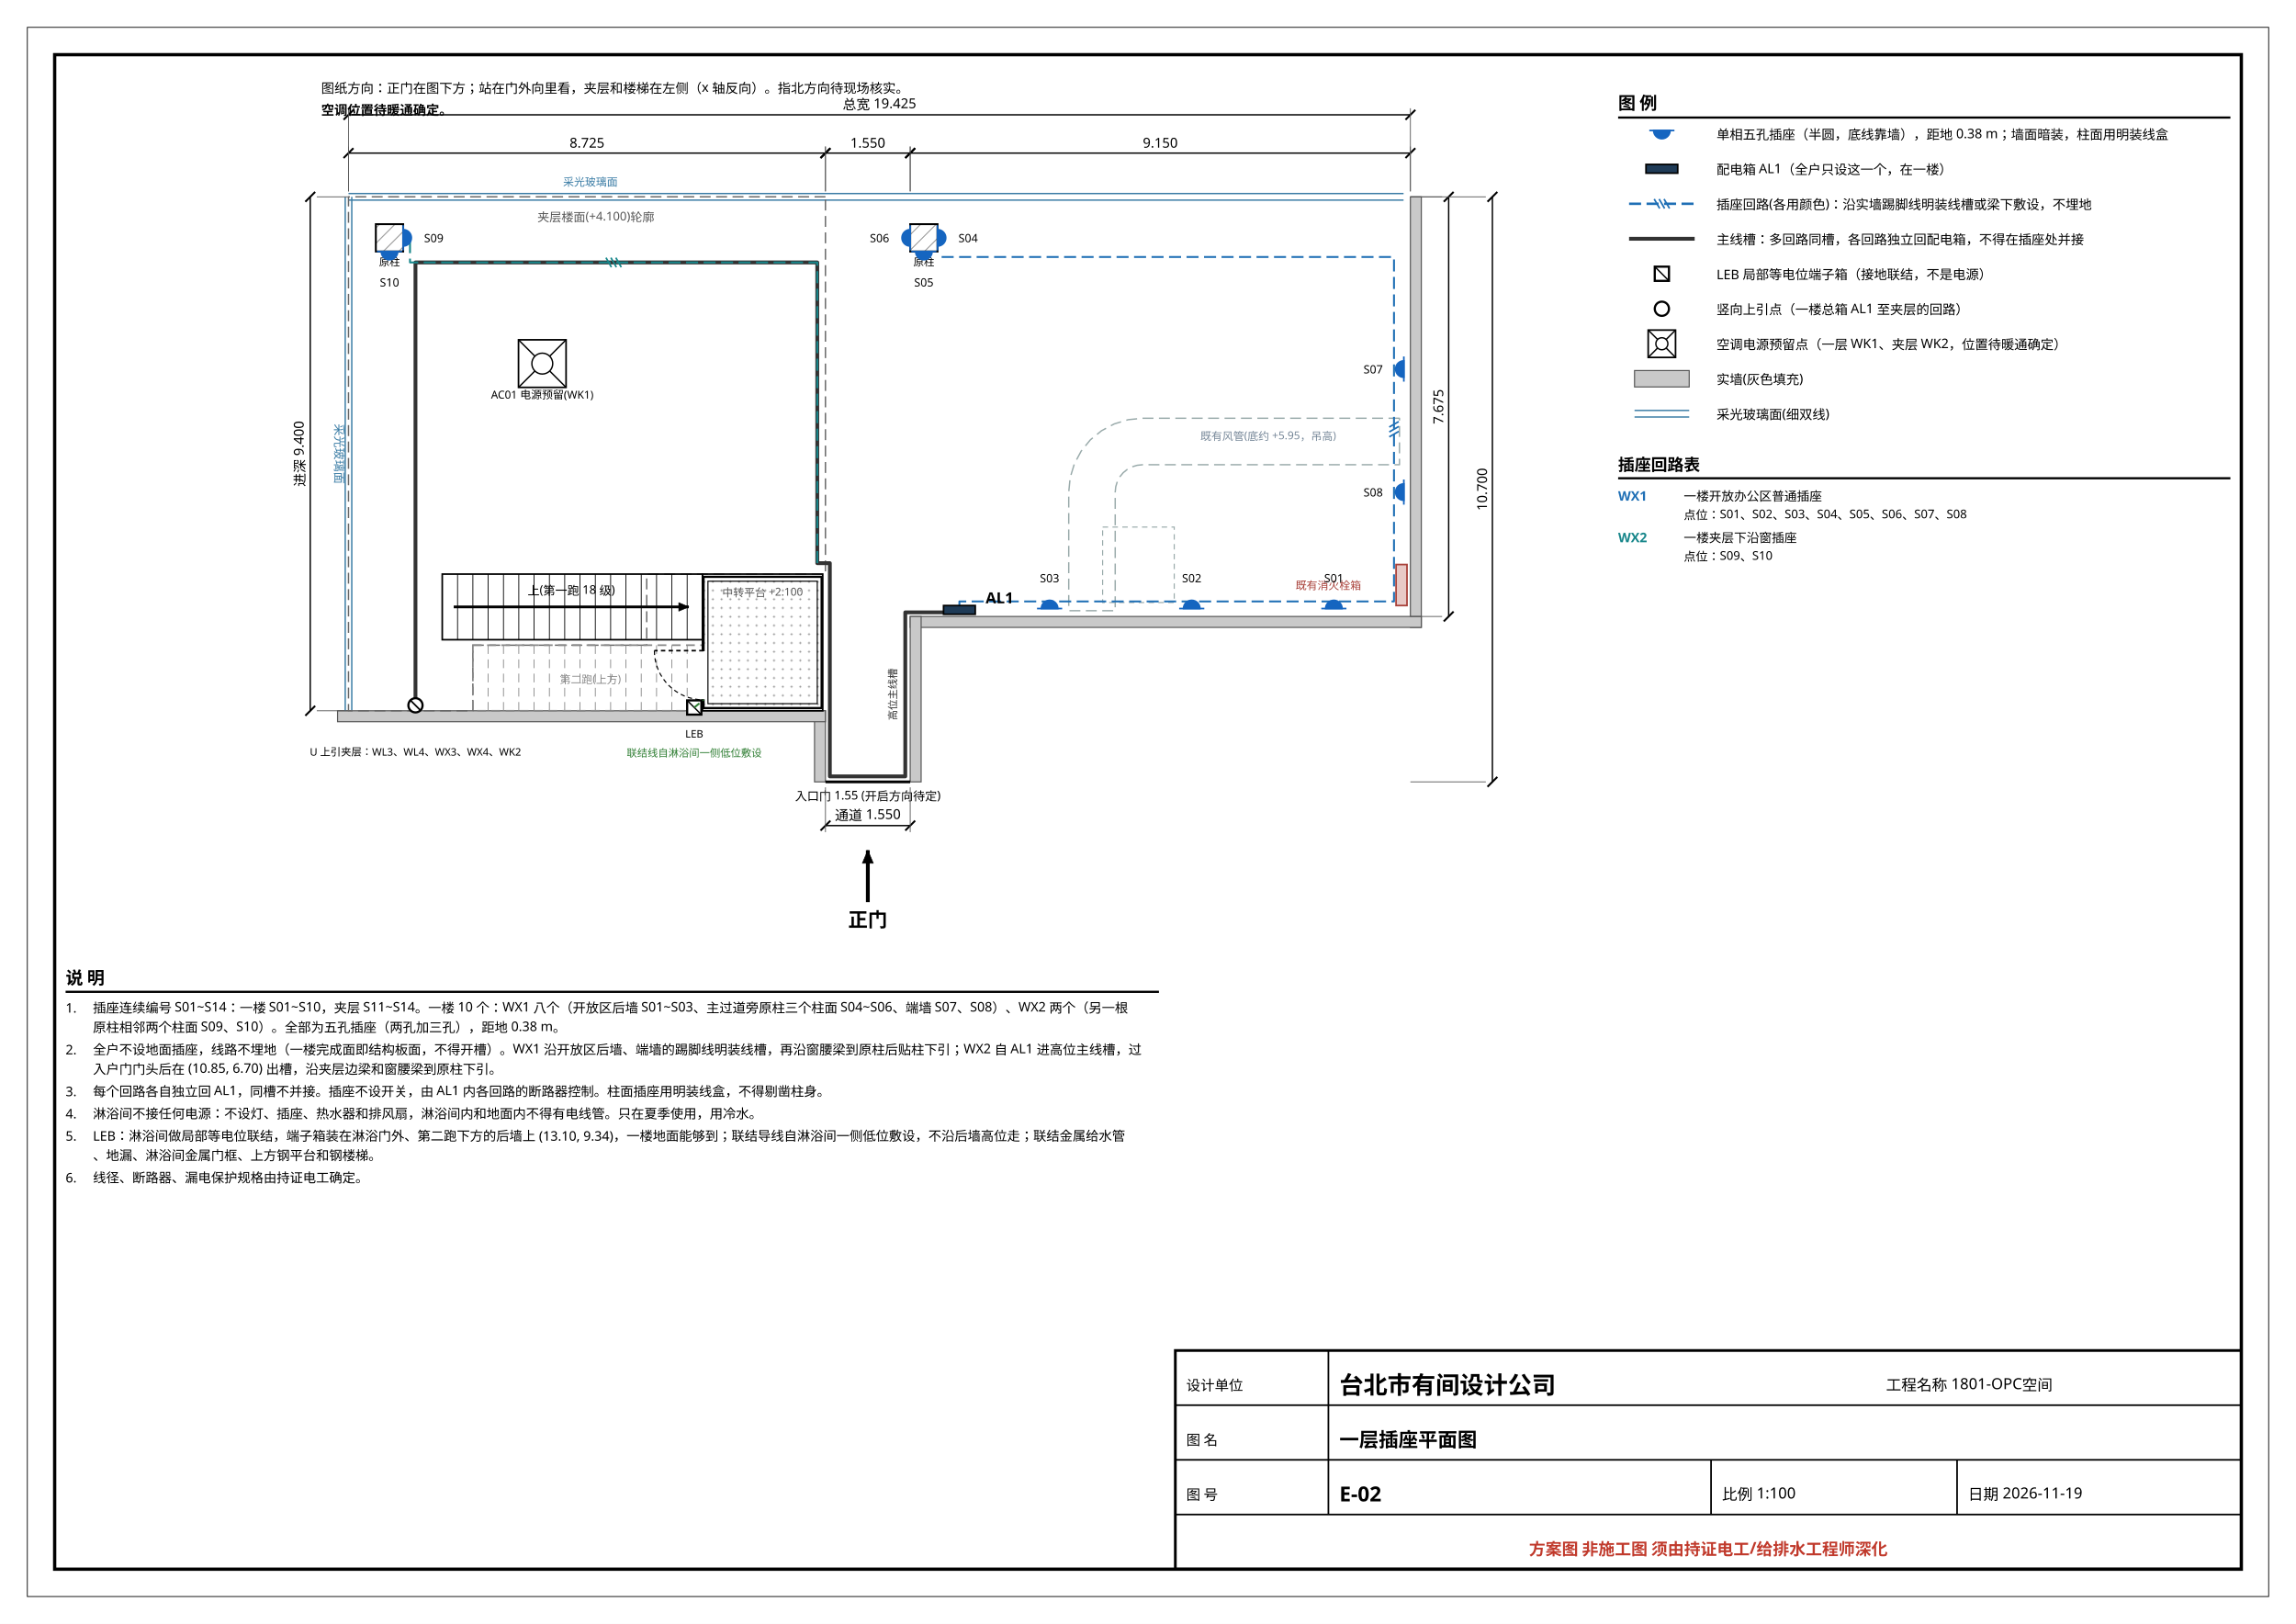
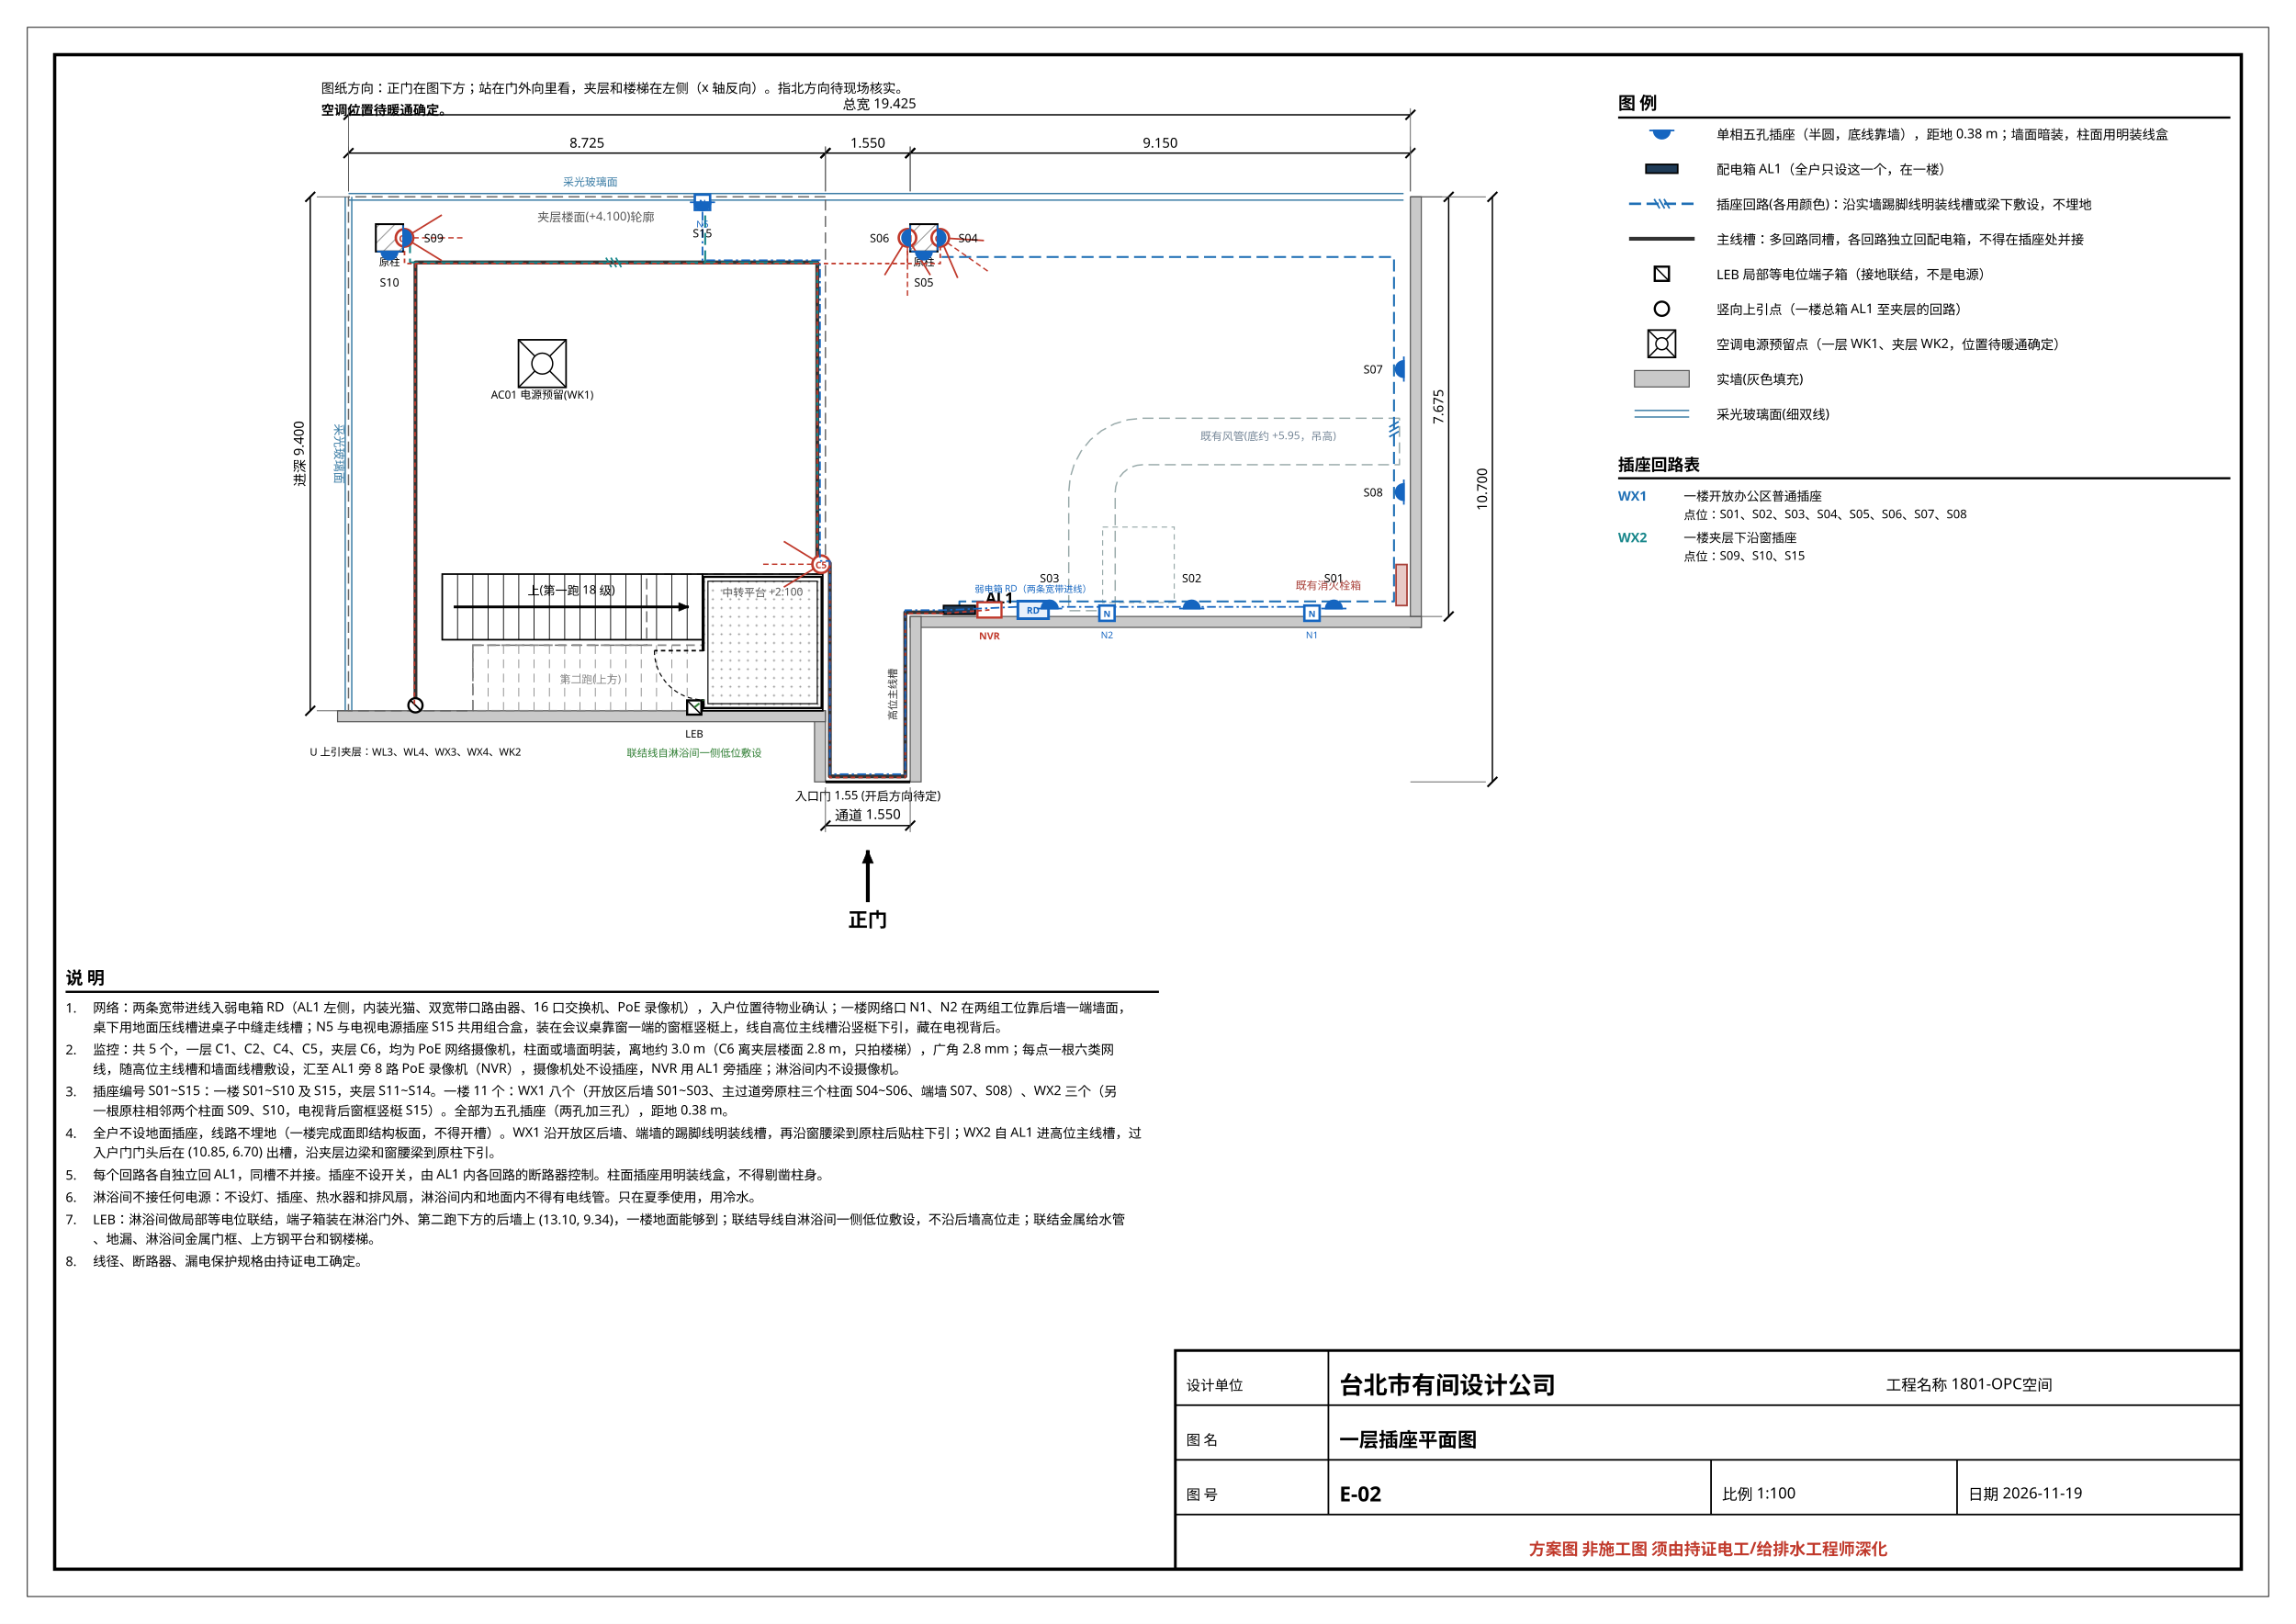
<svg xmlns="http://www.w3.org/2000/svg" width="420mm" height="297mm" viewBox="0 0 420 297" font-family="Microsoft YaHei,PingFang SC,Noto Sans SC,sans-serif">
  <rect width="420" height="297" fill="#fff" />
  <defs>
    <pattern id="hatch" width="2" height="2" patternUnits="userSpaceOnUse" patternTransform="rotate(45)">
      <line x1="0" y1="0" x2="0" y2="2" stroke="#777" stroke-width=".25" />
    </pattern>
    <pattern id="dots" width="1.6" height="1.6" patternUnits="userSpaceOnUse">
      <circle cx=".8" cy=".8" r=".18" fill="#999" />
    </pattern>
  </defs>
  <rect x="5.00" y="5.00" width="410.00" height="287.00" fill="none" stroke="#000" stroke-width="0.15" />
  <rect x="10.00" y="10.00" width="400.00" height="277.00" fill="none" stroke="#000" stroke-width="0.60" />
  <rect x="215.00" y="247.00" width="195.00" height="40.00" fill="none" stroke="#000" stroke-width="0.50" />
  <line x1="215.00" y1="257.00" x2="410.00" y2="257.00" stroke="#000" stroke-width="0.30" fill="none" />
  <line x1="215.00" y1="267.00" x2="410.00" y2="267.00" stroke="#000" stroke-width="0.30" fill="none" />
  <line x1="215.00" y1="277.00" x2="410.00" y2="277.00" stroke="#000" stroke-width="0.30" fill="none" />
  <line x1="243.00" y1="247.00" x2="243.00" y2="277.00" stroke="#000" stroke-width="0.30" fill="none" />
  <line x1="313.00" y1="267.00" x2="313.00" y2="277.00" stroke="#000" stroke-width="0.30" fill="none" />
  <line x1="358.00" y1="267.00" x2="358.00" y2="277.00" stroke="#000" stroke-width="0.30" fill="none" />
  <text x="217.00" y="254.30" font-size="2.60" text-anchor="start" fill="#000">设计单位</text>
  <text x="245.00" y="254.90" font-size="4.40" text-anchor="start" fill="#000" font-weight="bold">台北市有间设计公司</text>
  <text x="345.00" y="254.30" font-size="2.80" text-anchor="start" fill="#000">工程名称  1801-OPC空间</text>
  <text x="217.00" y="264.30" font-size="2.60" text-anchor="start" fill="#000">图    名</text>
  <text x="245.00" y="264.60" font-size="3.60" text-anchor="start" fill="#000" font-weight="bold">一层插座平面图</text>
  <text x="217.00" y="274.30" font-size="2.60" text-anchor="start" fill="#000">图    号</text>
  <text x="245.00" y="274.60" font-size="3.80" text-anchor="start" fill="#000" font-weight="bold">E-02</text>
  <text x="315.00" y="274.30" font-size="2.80" text-anchor="start" fill="#000">比例 1:100</text>
  <text x="360.00" y="274.30" font-size="2.80" text-anchor="start" fill="#000">日期 2026-11-19</text>
  <text x="312.50" y="284.40" font-size="3.00" text-anchor="middle" fill="#c0392b" font-weight="bold">方案图 非施工图 须由持证电工/给排水工程师深化</text>
  <polygon points="251.00,112.75 219.00,112.75 206.50,112.75 166.50,112.75 166.50,123.75 166.50,143.00 151.00,143.00 151.00,131.00 151.00,130.00 150.00,130.00 73.75,130.00 73.75,129.00 68.75,129.00 68.75,130.00 67.75,130.00 63.75,130.00 63.75,36.00 256.75,36.00 256.75,37.00 258.00,37.00 258.00,41.00 258.00,46.00 258.00,112.75 257.50,112.75 255.50,112.75 251.00,112.75" fill="#fff" stroke="none" stroke-width="0.00" stroke-linejoin="round" />
  <rect x="258.00" y="36.00" width="2.00" height="78.75" fill="#c9c9c9" stroke="#555" stroke-width="0.20" />
  <rect x="166.50" y="112.75" width="93.50" height="2.00" fill="#c9c9c9" stroke="#555" stroke-width="0.20" />
  <rect x="166.50" y="112.75" width="2.00" height="30.25" fill="#c9c9c9" stroke="#555" stroke-width="0.20" />
  <rect x="149.00" y="130.00" width="2.00" height="13.00" fill="#c9c9c9" stroke="#555" stroke-width="0.20" />
  <rect x="61.75" y="130.00" width="89.25" height="2.00" fill="#c9c9c9" stroke="#555" stroke-width="0.20" />
  <line x1="256.75" y1="35.40" x2="63.75" y2="35.40" stroke="#3a7ca5" stroke-width="0.25" fill="none" />
  <line x1="256.75" y1="36.60" x2="63.75" y2="36.60" stroke="#3a7ca5" stroke-width="0.25" fill="none" />
  <line x1="64.35" y1="36.00" x2="64.35" y2="130.00" stroke="#3a7ca5" stroke-width="0.25" fill="none" />
  <line x1="63.15" y1="36.00" x2="63.15" y2="130.00" stroke="#3a7ca5" stroke-width="0.25" fill="none" />
  <text x="108.00" y="34.00" font-size="2.00" text-anchor="middle" fill="#3a7ca5">采光玻璃面</text>
  <text x="61.25" y="83.00" font-size="2.20" text-anchor="middle" fill="#3a7ca5" transform="rotate(90 61.25 83.00)">采光玻璃面</text>
  <line x1="151.00" y1="143.00" x2="166.50" y2="143.00" stroke="#000" stroke-width="0.50" fill="none" />
  <text x="158.75" y="146.40" font-size="2.20" text-anchor="middle" fill="#000">入口门 1.55 (开启方向待定)</text>
  <rect x="166.50" y="41.00" width="5.00" height="5.00" fill="url(#hatch)" stroke="#000" stroke-width="0.35" />
  <rect x="68.75" y="41.00" width="5.00" height="5.00" fill="url(#hatch)" stroke="#000" stroke-width="0.35" />
  <text x="169.00" y="48.60" font-size="1.90" text-anchor="middle" fill="#000">原柱</text>
  <text x="71.25" y="48.60" font-size="1.90" text-anchor="middle" fill="#000">原柱</text>
  <line x1="258.00" y1="28.00" x2="166.50" y2="28.00" stroke="#000" stroke-width="0.25" fill="none" />
  <line x1="257.10" y1="28.90" x2="258.90" y2="27.10" stroke="#000" stroke-width="0.35" fill="none" />
  <line x1="258.00" y1="35.00" x2="258.00" y2="26.80" stroke="#555" stroke-width="0.15" fill="none" />
  <line x1="165.60" y1="28.90" x2="167.40" y2="27.10" stroke="#000" stroke-width="0.35" fill="none" />
  <line x1="166.50" y1="35.00" x2="166.50" y2="26.80" stroke="#555" stroke-width="0.15" fill="none" />
  <text x="212.25" y="27.00" font-size="2.50" text-anchor="middle" fill="#000">9.150</text>
  <line x1="166.50" y1="28.00" x2="151.00" y2="28.00" stroke="#000" stroke-width="0.25" fill="none" />
  <line x1="165.60" y1="28.90" x2="167.40" y2="27.10" stroke="#000" stroke-width="0.35" fill="none" />
  <line x1="166.50" y1="35.00" x2="166.50" y2="26.80" stroke="#555" stroke-width="0.15" fill="none" />
  <line x1="150.10" y1="28.90" x2="151.90" y2="27.10" stroke="#000" stroke-width="0.35" fill="none" />
  <line x1="151.00" y1="35.00" x2="151.00" y2="26.80" stroke="#555" stroke-width="0.15" fill="none" />
  <text x="158.75" y="27.00" font-size="2.50" text-anchor="middle" fill="#000">1.550</text>
  <line x1="151.00" y1="28.00" x2="63.75" y2="28.00" stroke="#000" stroke-width="0.25" fill="none" />
  <line x1="150.10" y1="28.90" x2="151.90" y2="27.10" stroke="#000" stroke-width="0.35" fill="none" />
  <line x1="151.00" y1="35.00" x2="151.00" y2="26.80" stroke="#555" stroke-width="0.15" fill="none" />
  <line x1="62.85" y1="28.90" x2="64.65" y2="27.10" stroke="#000" stroke-width="0.35" fill="none" />
  <line x1="63.75" y1="35.00" x2="63.75" y2="26.80" stroke="#555" stroke-width="0.15" fill="none" />
  <text x="107.38" y="27.00" font-size="2.50" text-anchor="middle" fill="#000">8.725</text>
  <line x1="258.00" y1="21.00" x2="63.75" y2="21.00" stroke="#000" stroke-width="0.25" fill="none" />
  <line x1="257.10" y1="21.90" x2="258.90" y2="20.10" stroke="#000" stroke-width="0.35" fill="none" />
  <line x1="258.00" y1="35.00" x2="258.00" y2="19.80" stroke="#555" stroke-width="0.15" fill="none" />
  <line x1="62.85" y1="21.90" x2="64.65" y2="20.10" stroke="#000" stroke-width="0.35" fill="none" />
  <line x1="63.75" y1="35.00" x2="63.75" y2="19.80" stroke="#555" stroke-width="0.15" fill="none" />
  <text x="160.88" y="20.00" font-size="2.50" text-anchor="middle" fill="#000">总宽 19.425</text>
  <line x1="56.75" y1="36.00" x2="56.75" y2="130.00" stroke="#000" stroke-width="0.25" fill="none" />
  <line x1="55.85" y1="36.90" x2="57.65" y2="35.10" stroke="#000" stroke-width="0.35" fill="none" />
  <line x1="63.75" y1="36.00" x2="57.95" y2="36.00" stroke="#555" stroke-width="0.15" fill="none" />
  <line x1="55.85" y1="130.90" x2="57.65" y2="129.10" stroke="#000" stroke-width="0.35" fill="none" />
  <line x1="63.75" y1="130.00" x2="57.95" y2="130.00" stroke="#555" stroke-width="0.15" fill="none" />
  <text x="55.75" y="83.00" font-size="2.50" text-anchor="middle" fill="#000" transform="rotate(-90 55.75 83.00)">进深 9.400</text>
  <line x1="265.00" y1="36.00" x2="265.00" y2="112.75" stroke="#000" stroke-width="0.25" fill="none" />
  <line x1="264.10" y1="36.90" x2="265.90" y2="35.10" stroke="#000" stroke-width="0.35" fill="none" />
  <line x1="258.00" y1="36.00" x2="263.80" y2="36.00" stroke="#555" stroke-width="0.15" fill="none" />
  <line x1="264.10" y1="113.65" x2="265.90" y2="111.85" stroke="#000" stroke-width="0.35" fill="none" />
  <line x1="258.00" y1="112.75" x2="263.80" y2="112.75" stroke="#555" stroke-width="0.15" fill="none" />
  <text x="264.00" y="74.38" font-size="2.50" text-anchor="middle" fill="#000" transform="rotate(-90 264.00 74.38)">7.675</text>
  <line x1="273.00" y1="36.00" x2="273.00" y2="143.00" stroke="#000" stroke-width="0.25" fill="none" />
  <line x1="272.10" y1="36.90" x2="273.90" y2="35.10" stroke="#000" stroke-width="0.35" fill="none" />
  <line x1="258.00" y1="36.00" x2="271.80" y2="36.00" stroke="#555" stroke-width="0.15" fill="none" />
  <line x1="272.10" y1="143.90" x2="273.90" y2="142.10" stroke="#000" stroke-width="0.35" fill="none" />
  <line x1="258.00" y1="143.00" x2="271.80" y2="143.00" stroke="#555" stroke-width="0.15" fill="none" />
  <text x="272.00" y="89.50" font-size="2.50" text-anchor="middle" fill="#000" transform="rotate(-90 272.00 89.50)">10.700</text>
  <line x1="166.50" y1="151.00" x2="151.00" y2="151.00" stroke="#000" stroke-width="0.25" fill="none" />
  <line x1="165.60" y1="151.90" x2="167.40" y2="150.10" stroke="#000" stroke-width="0.35" fill="none" />
  <line x1="166.50" y1="144.00" x2="166.50" y2="152.20" stroke="#555" stroke-width="0.15" fill="none" />
  <line x1="150.10" y1="151.90" x2="151.90" y2="150.10" stroke="#000" stroke-width="0.35" fill="none" />
  <line x1="151.00" y1="144.00" x2="151.00" y2="152.20" stroke="#555" stroke-width="0.15" fill="none" />
  <text x="158.75" y="150.00" font-size="2.50" text-anchor="middle" fill="#000">通道 1.550</text>
  <line x1="158.75" y1="165.00" x2="158.75" y2="155.50" stroke="#000" stroke-width="0.70" fill="none" />
  <polygon points="158.75,155.50 159.76,157.89 157.74,157.89" fill="#000" stroke="#000" stroke-width="0.10" stroke-linejoin="round" />
  <text x="158.75" y="169.50" font-size="3.60" text-anchor="middle" fill="#000" font-weight="bold">正门</text>
  <text x="58.75" y="17.00" font-size="2.40" text-anchor="start" fill="#000">图纸方向：正门在图下方；站在门外向里看，夹层和楼梯在左侧（x 轴反向）。指北方向待现场核实。</text>
  <text x="58.75" y="21.00" font-size="2.40" text-anchor="start" fill="#000" font-weight="bold">空调位置待暖通确定。</text>
  <polygon points="151.00,36.00 63.75,36.00 63.75,130.00 86.50,130.00 86.50,118.00 118.30,118.00 118.30,105.00 151.00,105.00" fill="none" stroke="#666" stroke-width="0.25" stroke-dasharray="2 1" stroke-linejoin="round" />
  <text x="109.00" y="40.50" font-size="2.20" text-anchor="middle" fill="#555">夹层楼面(+4.100)轮廓</text>
  <rect x="80.90" y="105.00" width="47.60" height="12.00" fill="none" stroke="#000" stroke-width="0.30" />
  <line x1="125.70" y1="105.00" x2="125.70" y2="117.00" stroke="#000" stroke-width="0.15" fill="none" />
  <line x1="122.90" y1="105.00" x2="122.90" y2="117.00" stroke="#000" stroke-width="0.15" fill="none" />
  <line x1="120.10" y1="105.00" x2="120.10" y2="117.00" stroke="#000" stroke-width="0.15" fill="none" />
  <line x1="117.30" y1="105.00" x2="117.30" y2="117.00" stroke="#000" stroke-width="0.15" fill="none" />
  <line x1="114.50" y1="105.00" x2="114.50" y2="117.00" stroke="#000" stroke-width="0.15" fill="none" />
  <line x1="111.70" y1="105.00" x2="111.70" y2="117.00" stroke="#000" stroke-width="0.15" fill="none" />
  <line x1="108.90" y1="105.00" x2="108.90" y2="117.00" stroke="#000" stroke-width="0.15" fill="none" />
  <line x1="106.10" y1="105.00" x2="106.10" y2="117.00" stroke="#000" stroke-width="0.15" fill="none" />
  <line x1="103.30" y1="105.00" x2="103.30" y2="117.00" stroke="#000" stroke-width="0.15" fill="none" />
  <line x1="100.50" y1="105.00" x2="100.50" y2="117.00" stroke="#000" stroke-width="0.15" fill="none" />
  <line x1="97.70" y1="105.00" x2="97.70" y2="117.00" stroke="#000" stroke-width="0.15" fill="none" />
  <line x1="94.90" y1="105.00" x2="94.90" y2="117.00" stroke="#000" stroke-width="0.15" fill="none" />
  <line x1="92.10" y1="105.00" x2="92.10" y2="117.00" stroke="#000" stroke-width="0.15" fill="none" />
  <line x1="89.30" y1="105.00" x2="89.30" y2="117.00" stroke="#000" stroke-width="0.15" fill="none" />
  <line x1="86.50" y1="105.00" x2="86.50" y2="117.00" stroke="#000" stroke-width="0.15" fill="none" />
  <line x1="83.70" y1="105.00" x2="83.70" y2="117.00" stroke="#000" stroke-width="0.15" fill="none" />
  <rect x="86.50" y="118.00" width="42.00" height="12.00" fill="none" stroke="#888" stroke-width="0.30" stroke-dasharray="1.6 1" />
  <line x1="125.70" y1="118.00" x2="125.70" y2="130.00" stroke="#888" stroke-width="0.15" stroke-dasharray="1.6 1" fill="none" />
  <line x1="122.90" y1="118.00" x2="122.90" y2="130.00" stroke="#888" stroke-width="0.15" stroke-dasharray="1.6 1" fill="none" />
  <line x1="120.10" y1="118.00" x2="120.10" y2="130.00" stroke="#888" stroke-width="0.15" stroke-dasharray="1.6 1" fill="none" />
  <line x1="117.30" y1="118.00" x2="117.30" y2="130.00" stroke="#888" stroke-width="0.15" stroke-dasharray="1.6 1" fill="none" />
  <line x1="114.50" y1="118.00" x2="114.50" y2="130.00" stroke="#888" stroke-width="0.15" stroke-dasharray="1.6 1" fill="none" />
  <line x1="111.70" y1="118.00" x2="111.70" y2="130.00" stroke="#888" stroke-width="0.15" stroke-dasharray="1.6 1" fill="none" />
  <line x1="108.90" y1="118.00" x2="108.90" y2="130.00" stroke="#888" stroke-width="0.15" stroke-dasharray="1.6 1" fill="none" />
  <line x1="106.10" y1="118.00" x2="106.10" y2="130.00" stroke="#888" stroke-width="0.15" stroke-dasharray="1.6 1" fill="none" />
  <line x1="103.30" y1="118.00" x2="103.30" y2="130.00" stroke="#888" stroke-width="0.15" stroke-dasharray="1.6 1" fill="none" />
  <line x1="100.50" y1="118.00" x2="100.50" y2="130.00" stroke="#888" stroke-width="0.15" stroke-dasharray="1.6 1" fill="none" />
  <line x1="97.70" y1="118.00" x2="97.70" y2="130.00" stroke="#888" stroke-width="0.15" stroke-dasharray="1.6 1" fill="none" />
  <line x1="94.90" y1="118.00" x2="94.90" y2="130.00" stroke="#888" stroke-width="0.15" stroke-dasharray="1.6 1" fill="none" />
  <line x1="92.10" y1="118.00" x2="92.10" y2="130.00" stroke="#888" stroke-width="0.15" stroke-dasharray="1.6 1" fill="none" />
  <line x1="89.30" y1="118.00" x2="89.30" y2="130.00" stroke="#888" stroke-width="0.15" stroke-dasharray="1.6 1" fill="none" />
  <rect x="128.50" y="105.00" width="22.00" height="25.00" fill="none" stroke="#000" stroke-width="0.30" />
  <text x="139.50" y="109.10" font-size="2.00" text-anchor="middle" fill="#555">中转平台 +2.100</text>
  <line x1="83.00" y1="111.00" x2="126.00" y2="111.00" stroke="#000" stroke-width="0.50" fill="none" />
  <polygon points="126.00,111.00 124.16,111.78 124.16,110.22" fill="#000" stroke="#000" stroke-width="0.10" stroke-linejoin="round" />
  <text x="104.50" y="108.80" font-size="2.20" text-anchor="middle" fill="#000">上(第一跑 18 级)</text>
  <text x="108.00" y="125.00" font-size="2.00" text-anchor="middle" fill="#888">第二跑(上方)</text>
  <rect x="128.70" y="105.50" width="21.60" height="24.00" fill="url(#dots)" stroke="#000" stroke-width="0.40" />
  <rect x="129.50" y="106.30" width="20.00" height="22.40" fill="none" stroke="#000" stroke-width="0.20" />
  <line x1="128.70" y1="119.10" x2="128.70" y2="127.90" stroke="#fff" stroke-width="1.00" fill="none" />
  <line x1="128.70" y1="119.00" x2="119.70" y2="119.00" stroke="#000" stroke-width="0.30" stroke-dasharray="0.8 0.6" fill="none" />
  <path d="M119.70,119.00 A9.00,9.00 0 0 0 128.70,128.00" fill="none" stroke="#000" stroke-width="0.20" stroke-dasharray="0.8 0.6" />
  <polygon points="256.00,76.50 209.00,76.50 206.37,76.76 203.83,77.53 201.50,78.78 199.45,80.45 197.78,82.50 196.53,84.83 195.76,87.37 195.50,90.00 195.50,111.70 204.00,111.70 204.00,90.00 204.10,89.02 204.38,88.09 204.84,87.22 205.46,86.46 206.22,85.84 207.09,85.38 208.02,85.10 209.00,85.00 256.00,85.00" fill="none" stroke="#9aa" stroke-width="0.25" stroke-dasharray="2 1" stroke-linejoin="round" />
  <rect x="201.70" y="96.40" width="13.10" height="13.80" fill="none" stroke="#9aa" stroke-width="0.20" stroke-dasharray="1 .8" />
  <text x="232.00" y="80.50" font-size="2.00" text-anchor="middle" fill="#789">既有风管(底约 +5.95，吊高)</text>
  <rect x="255.38" y="103.25" width="2.00" height="7.50" fill="#e8c9c6" stroke="#a84039" stroke-width="0.30" />
  <text x="249.00" y="107.80" font-size="2.00" text-anchor="end" fill="#a84039">既有消火栓箱</text>
  <rect x="94.85" y="62.15" width="8.70" height="8.70" fill="#fff" stroke="#000" stroke-width="0.30" />
  <line x1="94.85" y1="62.15" x2="103.55" y2="70.85" stroke="#000" stroke-width="0.25" fill="none" />
  <line x1="94.85" y1="70.85" x2="103.55" y2="62.15" stroke="#000" stroke-width="0.25" fill="none" />
  <circle cx="99.20" cy="66.50" r="1.91" fill="#fff" stroke="#000" stroke-width="0.25" />
  <text x="99.20" y="72.90" font-size="2.00" text-anchor="middle" fill="#000">AC01 电源预留(WK1)</text>
  <polyline points="172.60,112.00 165.60,112.00 165.60,142.00 151.80,142.00 151.80,103.00 149.50,103.00 149.50,48.00 76.00,48.00 76.00,129.00" fill="none" stroke="#333" stroke-width="0.70" stroke-linejoin="round" />
  <polyline points="175.50,110.95 175.50,110.00 255.00,110.00 255.00,47.00 172.00,47.00" fill="none" stroke="#1f6fb5" stroke-width="0.35" stroke-dasharray="2.2 1" stroke-linejoin="round" />
  <line x1="254.13" y1="79.90" x2="255.87" y2="78.90" stroke="#1f6fb5" stroke-width="0.30" fill="none" />
  <line x1="254.13" y1="79.00" x2="255.87" y2="78.00" stroke="#1f6fb5" stroke-width="0.30" fill="none" />
  <line x1="254.13" y1="78.10" x2="255.87" y2="77.10" stroke="#1f6fb5" stroke-width="0.30" fill="none" />
  <polyline points="244.00,110.00 244.00,111.00" fill="none" stroke="#1f6fb5" stroke-width="0.30" stroke-linejoin="round" />
  <polyline points="218.00,110.00 218.00,111.00" fill="none" stroke="#1f6fb5" stroke-width="0.30" stroke-linejoin="round" />
  <polyline points="192.00,110.00 192.00,111.00" fill="none" stroke="#1f6fb5" stroke-width="0.30" stroke-linejoin="round" />
  <polyline points="255.00,67.50 256.50,67.50" fill="none" stroke="#1f6fb5" stroke-width="0.30" stroke-linejoin="round" />
  <polyline points="255.00,90.00 256.50,90.00" fill="none" stroke="#1f6fb5" stroke-width="0.30" stroke-linejoin="round" />
  <polyline points="149.50,103.00 149.50,48.00 75.00,48.00 75.00,44.00" fill="none" stroke="#17868a" stroke-width="0.35" stroke-dasharray="2.2 1" stroke-linejoin="round" />
  <line x1="113.65" y1="48.87" x2="112.65" y2="47.13" stroke="#17868a" stroke-width="0.30" fill="none" />
  <line x1="112.75" y1="48.87" x2="111.75" y2="47.13" stroke="#17868a" stroke-width="0.30" fill="none" />
  <line x1="111.85" y1="48.87" x2="110.85" y2="47.13" stroke="#17868a" stroke-width="0.30" fill="none" />
  <circle cx="76.00" cy="129.00" r="1.30" fill="#fff" stroke="#000" stroke-width="0.40" />
  <line x1="75.00" y1="128.00" x2="77.00" y2="130.00" stroke="#000" stroke-width="0.30" fill="none" />
  <text x="76.00" y="138.20" font-size="1.90" text-anchor="middle" fill="#000">U 上引夹层：WL3、WL4、WX3、WX4、WK2</text>
  <rect x="125.70" y="128.10" width="2.60" height="2.60" fill="#fff" stroke="#000" stroke-width="0.40" />
  <line x1="125.70" y1="128.10" x2="128.30" y2="130.70" stroke="#000" stroke-width="0.25" fill="none" />
  <text x="127.00" y="134.90" font-size="1.90" text-anchor="middle" fill="#000">LEB</text>
  <polyline points="127.00,129.40 128.70,128.00" fill="none" stroke="#2e7d32" stroke-width="0.35" stroke-dasharray="1.2 .8" stroke-linejoin="round" />
  <text x="127.00" y="138.40" font-size="1.90" text-anchor="middle" fill="#2e7d32">联结线自淋浴间一侧低位敷设</text>
  <text x="164.00" y="127.00" font-size="1.90" text-anchor="middle" fill="#333" transform="rotate(-90 164.00 127.00)">高位主线槽</text>
  <rect x="172.60" y="110.75" width="5.80" height="1.60" fill="#1f3b57" stroke="#000" stroke-width="0.30" />
  <text x="180.30" y="110.35" font-size="2.80" text-anchor="start" fill="#000" font-weight="bold">AL1</text>
+   <rect x="178.80" y="110.15" width="4.40" height="2.80" fill="#fff" stroke="#c0392b" stroke-width="0.40" />
+   <text x="181.00" y="116.95" font-size="1.80" text-anchor="middle" fill="#c0392b" font-weight="bold">NVR</text>
+   <polyline points="181.00,111.55 172.60,112.20 165.60,112.20 165.60,142.20 151.80,142.20 151.80,103.00 149.50,103.00 150.20,103.20" fill="none" stroke="#c0392b" stroke-width="0.30" stroke-dasharray=".8 .6" stroke-linejoin="round" />
+   <polyline points="149.50,103.00 149.50,48.20 166.00,48.20 166.00,43.50" fill="none" stroke="#c0392b" stroke-width="0.30" stroke-dasharray=".8 .6" stroke-linejoin="round" />
+   <polyline points="166.00,48.20 172.00,48.20 172.00,43.50" fill="none" stroke="#c0392b" stroke-width="0.30" stroke-dasharray=".8 .6" stroke-linejoin="round" />
+   <polyline points="149.50,48.20 74.00,48.20 74.00,43.50" fill="none" stroke="#c0392b" stroke-width="0.30" stroke-dasharray=".8 .6" stroke-linejoin="round" />
+   <polyline points="76.00,48.20 75.80,129.00" fill="none" stroke="#c0392b" stroke-width="0.30" stroke-dasharray=".8 .6" stroke-linejoin="round" />
+   <line x1="166.00" y1="43.50" x2="161.82" y2="50.32" stroke="#c0392b" stroke-width="0.30" fill="none" />
+   <line x1="166.00" y1="43.50" x2="170.18" y2="50.32" stroke="#c0392b" stroke-width="0.30" fill="none" />
+   <line x1="166.00" y1="43.50" x2="166.00" y2="54.50" stroke="#c0392b" stroke-width="0.25" stroke-dasharray="1 .6" fill="none" />
+   <circle cx="166.00" cy="43.50" r="1.60" fill="#fff" stroke="#c0392b" stroke-width="0.45" />
+   <text x="166.00" y="44.25" font-size="1.70" text-anchor="middle" fill="#c0392b" font-weight="bold">C1</text>
+   <line x1="172.00" y1="43.50" x2="175.19" y2="50.84" stroke="#c0392b" stroke-width="0.30" fill="none" />
+   <line x1="172.00" y1="43.50" x2="179.99" y2="43.99" stroke="#c0392b" stroke-width="0.30" fill="none" />
+   <line x1="172.00" y1="43.50" x2="181.01" y2="49.81" stroke="#c0392b" stroke-width="0.25" stroke-dasharray="1 .6" fill="none" />
+   <circle cx="172.00" cy="43.50" r="1.60" fill="#fff" stroke="#c0392b" stroke-width="0.45" />
+   <text x="172.00" y="44.25" font-size="1.70" text-anchor="middle" fill="#c0392b" font-weight="bold">C2</text>
+   <line x1="74.00" y1="43.50" x2="80.82" y2="47.68" stroke="#c0392b" stroke-width="0.30" fill="none" />
+   <line x1="74.00" y1="43.50" x2="80.82" y2="39.32" stroke="#c0392b" stroke-width="0.30" fill="none" />
+   <line x1="74.00" y1="43.50" x2="85.00" y2="43.50" stroke="#c0392b" stroke-width="0.25" stroke-dasharray="1 .6" fill="none" />
+   <circle cx="74.00" cy="43.50" r="1.60" fill="#fff" stroke="#c0392b" stroke-width="0.45" />
+   <text x="74.00" y="44.25" font-size="1.70" text-anchor="middle" fill="#c0392b" font-weight="bold">C4</text>
+   <line x1="150.20" y1="103.20" x2="143.38" y2="99.02" stroke="#c0392b" stroke-width="0.30" fill="none" />
+   <line x1="150.20" y1="103.20" x2="143.38" y2="107.38" stroke="#c0392b" stroke-width="0.30" fill="none" />
+   <line x1="150.20" y1="103.20" x2="139.20" y2="103.20" stroke="#c0392b" stroke-width="0.25" stroke-dasharray="1 .6" fill="none" />
+   <circle cx="150.20" cy="103.20" r="1.60" fill="#fff" stroke="#c0392b" stroke-width="0.45" />
+   <text x="150.20" y="103.95" font-size="1.70" text-anchor="middle" fill="#c0392b" font-weight="bold">C5</text>
+   <rect x="186.20" y="109.95" width="5.60" height="3.20" fill="#e8f0fb" stroke="#1565c0" stroke-width="0.50" />
+   <text x="189.00" y="112.25" font-size="1.70" text-anchor="middle" fill="#1565c0" font-weight="bold">RD</text>
+   <text x="189.00" y="108.35" font-size="1.70" text-anchor="middle" fill="#1565c0">弱电箱 RD（两条宽带进线）</text>
+   <polyline points="192.00,111.00 240.00,111.00 240.00,112.15" fill="none" stroke="#1565c0" stroke-width="0.30" stroke-dasharray="1.6 .6 .4 .6" stroke-linejoin="round" />
+   <polyline points="202.50,111.00 202.50,112.15" fill="none" stroke="#1565c0" stroke-width="0.30" stroke-dasharray="1.6 .6 .4 .6" stroke-linejoin="round" />
+   <polyline points="186.00,111.00 172.60,111.60 165.60,111.60 165.60,141.60 151.80,141.60 151.80,102.60 150.00,102.60 150.00,47.60 128.50,47.60 128.50,37.00" fill="none" stroke="#1565c0" stroke-width="0.30" stroke-dasharray="1.6 .6 .4 .6" stroke-linejoin="round" />
+   <polyline points="129.00,48.00 129.00,37.00" fill="none" stroke="#17868a" stroke-width="0.35" stroke-dasharray="2.2 1" stroke-linejoin="round" />
+   <rect x="238.60" y="110.75" width="2.80" height="2.80" fill="#fff" stroke="#1565c0" stroke-width="0.45" />
+   <text x="240.00" y="112.85" font-size="1.60" text-anchor="middle" fill="#1565c0" font-weight="bold">N</text>
+   <text x="240.00" y="116.75" font-size="1.70" text-anchor="middle" fill="#1565c0">N1</text>
+   <rect x="201.10" y="110.75" width="2.80" height="2.80" fill="#fff" stroke="#1565c0" stroke-width="0.45" />
+   <text x="202.50" y="112.85" font-size="1.60" text-anchor="middle" fill="#1565c0" font-weight="bold">N</text>
+   <text x="202.50" y="116.75" font-size="1.70" text-anchor="middle" fill="#1565c0">N2</text>
+   <rect x="127.10" y="35.60" width="2.80" height="2.80" fill="#fff" stroke="#1565c0" stroke-width="0.45" />
+   <text x="128.50" y="37.70" font-size="1.60" text-anchor="middle" fill="#1565c0" font-weight="bold">N</text>
+   <text x="128.50" y="41.60" font-size="1.70" text-anchor="middle" fill="#1565c0">N5</text>
  <path d="M245.50,111.30 A1.50,1.50 0 0 0 242.50,111.30 Z" fill="#1565c0" stroke="#1565c0" stroke-width="0.30" />
  <line x1="246.30" y1="111.30" x2="241.70" y2="111.30" stroke="#1565c0" stroke-width="0.30" fill="none" />
  <text x="244.00" y="106.50" font-size="2.10" text-anchor="middle" fill="#000">S01</text>
  <path d="M219.50,111.30 A1.50,1.50 0 0 0 216.50,111.30 Z" fill="#1565c0" stroke="#1565c0" stroke-width="0.30" />
  <line x1="220.30" y1="111.30" x2="215.70" y2="111.30" stroke="#1565c0" stroke-width="0.30" fill="none" />
  <text x="218.00" y="106.50" font-size="2.10" text-anchor="middle" fill="#000">S02</text>
  <path d="M193.50,111.30 A1.50,1.50 0 0 0 190.50,111.30 Z" fill="#1565c0" stroke="#1565c0" stroke-width="0.30" />
  <line x1="194.30" y1="111.30" x2="189.70" y2="111.30" stroke="#1565c0" stroke-width="0.30" fill="none" />
  <text x="192.00" y="106.50" font-size="2.10" text-anchor="middle" fill="#000">S03</text>
  <path d="M171.50,45.00 A1.50,1.50 0 0 0 171.50,42.00 Z" fill="#1565c0" stroke="#1565c0" stroke-width="0.30" />
  <line x1="171.50" y1="45.80" x2="171.50" y2="41.20" stroke="#1565c0" stroke-width="0.30" fill="none" />
  <text x="177.10" y="44.30" font-size="2.10" text-anchor="middle" fill="#000">S04</text>
  <path d="M167.50,46.00 A1.50,1.50 0 0 0 170.50,46.00 Z" fill="#1565c0" stroke="#1565c0" stroke-width="0.30" />
  <line x1="166.70" y1="46.00" x2="171.30" y2="46.00" stroke="#1565c0" stroke-width="0.30" fill="none" />
  <text x="169.00" y="52.40" font-size="2.10" text-anchor="middle" fill="#000">S05</text>
  <path d="M166.50,42.00 A1.50,1.50 0 0 0 166.50,45.00 Z" fill="#1565c0" stroke="#1565c0" stroke-width="0.30" />
  <line x1="166.50" y1="41.20" x2="166.50" y2="45.80" stroke="#1565c0" stroke-width="0.30" fill="none" />
  <text x="160.90" y="44.30" font-size="2.10" text-anchor="middle" fill="#000">S06</text>
  <path d="M256.80,66.00 A1.50,1.50 0 0 0 256.80,69.00 Z" fill="#1565c0" stroke="#1565c0" stroke-width="0.30" />
  <line x1="256.80" y1="65.20" x2="256.80" y2="69.80" stroke="#1565c0" stroke-width="0.30" fill="none" />
  <text x="251.20" y="68.30" font-size="2.10" text-anchor="middle" fill="#000">S07</text>
  <path d="M256.80,88.50 A1.50,1.50 0 0 0 256.80,91.50 Z" fill="#1565c0" stroke="#1565c0" stroke-width="0.30" />
  <line x1="256.80" y1="87.70" x2="256.80" y2="92.30" stroke="#1565c0" stroke-width="0.30" fill="none" />
  <text x="251.20" y="90.80" font-size="2.10" text-anchor="middle" fill="#000">S08</text>
  <path d="M73.75,45.00 A1.50,1.50 0 0 0 73.75,42.00 Z" fill="#1565c0" stroke="#1565c0" stroke-width="0.30" />
  <line x1="73.75" y1="45.80" x2="73.75" y2="41.20" stroke="#1565c0" stroke-width="0.30" fill="none" />
  <text x="79.35" y="44.30" font-size="2.10" text-anchor="middle" fill="#000">S09</text>
  <path d="M69.75,46.00 A1.50,1.50 0 0 0 72.75,46.00 Z" fill="#1565c0" stroke="#1565c0" stroke-width="0.30" />
  <line x1="68.95" y1="46.00" x2="73.55" y2="46.00" stroke="#1565c0" stroke-width="0.30" fill="none" />
  <text x="71.25" y="52.40" font-size="2.10" text-anchor="middle" fill="#000">S10</text>
+   <path d="M127.00,37.00 A1.50,1.50 0 0 0 130.00,37.00 Z" fill="#1565c0" stroke="#1565c0" stroke-width="0.30" />
+   <line x1="126.20" y1="37.00" x2="130.80" y2="37.00" stroke="#1565c0" stroke-width="0.30" fill="none" />
+   <text x="128.50" y="43.40" font-size="2.10" text-anchor="middle" fill="#000">S15</text>
  <text x="296.00" y="20.00" font-size="3.20" text-anchor="start" fill="#000" font-weight="bold">图 例</text>
  <line x1="296.00" y1="21.50" x2="408.00" y2="21.50" stroke="#000" stroke-width="0.40" fill="none" />
  <path d="M302.50,23.87 A1.50,1.50 0 0 0 305.50,23.87 Z" fill="#1565c0" stroke="#1565c0" stroke-width="0.30" />
  <line x1="301.70" y1="23.87" x2="306.30" y2="23.87" stroke="#1565c0" stroke-width="0.30" fill="none" />
  <text x="314.00" y="25.47" font-size="2.40" text-anchor="start" fill="#000">单相五孔插座（半圆，底线靠墙），距地 0.38 m；墙面暗装，柱面用明装线盒</text>
  <rect x="301.10" y="30.07" width="5.80" height="1.60" fill="#1f3b57" stroke="#000" stroke-width="0.30" />
  <text x="314.00" y="31.87" font-size="2.40" text-anchor="start" fill="#000">配电箱 AL1（全户只设这一个，在一楼）</text>
  <line x1="298.00" y1="37.27" x2="310.00" y2="37.27" stroke="#1f6fb5" stroke-width="0.45" stroke-dasharray="2.2 1" fill="none" />
  <line x1="302.60" y1="36.40" x2="303.60" y2="38.13" stroke="#1f6fb5" stroke-width="0.30" fill="none" />
  <line x1="303.50" y1="36.40" x2="304.50" y2="38.13" stroke="#1f6fb5" stroke-width="0.30" fill="none" />
  <line x1="304.40" y1="36.40" x2="305.40" y2="38.13" stroke="#1f6fb5" stroke-width="0.30" fill="none" />
  <text x="314.00" y="38.27" font-size="2.40" text-anchor="start" fill="#000">插座回路(各用颜色)：沿实墙踢脚线明装线槽或梁下敷设，不埋地</text>
  <line x1="298.00" y1="43.67" x2="310.00" y2="43.67" stroke="#333" stroke-width="0.70" fill="none" />
  <text x="314.00" y="44.67" font-size="2.40" text-anchor="start" fill="#000">主线槽：多回路同槽，各回路独立回配电箱，不得在插座处并接</text>
  <rect x="302.70" y="48.77" width="2.60" height="2.60" fill="#fff" stroke="#000" stroke-width="0.40" />
  <line x1="302.70" y1="48.77" x2="305.30" y2="51.37" stroke="#000" stroke-width="0.25" fill="none" />
  <text x="314.00" y="51.07" font-size="2.40" text-anchor="start" fill="#000">LEB 局部等电位端子箱（接地联结，不是电源）</text>
  <circle cx="304.00" cy="56.47" r="1.30" fill="#fff" stroke="#000" stroke-width="0.40" />
  <text x="314.00" y="57.47" font-size="2.40" text-anchor="start" fill="#000">竖向上引点（一楼总箱 AL1 至夹层的回路）</text>
  <rect x="301.50" y="60.37" width="5.00" height="5.00" fill="#fff" stroke="#000" stroke-width="0.30" />
  <line x1="301.50" y1="60.37" x2="306.50" y2="65.37" stroke="#000" stroke-width="0.25" fill="none" />
  <line x1="301.50" y1="65.37" x2="306.50" y2="60.37" stroke="#000" stroke-width="0.25" fill="none" />
  <circle cx="304.00" cy="62.87" r="1.10" fill="#fff" stroke="#000" stroke-width="0.25" />
  <text x="314.00" y="63.87" font-size="2.40" text-anchor="start" fill="#000">空调电源预留点（一层 WK1、夹层 WK2，位置待暖通确定）</text>
  <rect x="299.00" y="67.77" width="10.00" height="3.00" fill="#c9c9c9" stroke="#555" stroke-width="0.20" />
  <text x="314.00" y="70.27" font-size="2.40" text-anchor="start" fill="#000">实墙(灰色填充)</text>
  <line x1="299.00" y1="75.07" x2="309.00" y2="75.07" stroke="#3a7ca5" stroke-width="0.25" fill="none" />
  <line x1="299.00" y1="76.27" x2="309.00" y2="76.27" stroke="#3a7ca5" stroke-width="0.25" fill="none" />
  <text x="314.00" y="76.67" font-size="2.40" text-anchor="start" fill="#000">采光玻璃面(细双线)</text>
  <text x="296.00" y="86.07" font-size="3.00" text-anchor="start" fill="#000" font-weight="bold">插座回路表</text>
  <line x1="296.00" y1="87.47" x2="408.00" y2="87.47" stroke="#000" stroke-width="0.40" fill="none" />
  <text x="296.00" y="91.57" font-size="2.40" text-anchor="start" fill="#1f6fb5" font-weight="bold">WX1</text>
  <text x="308.00" y="91.57" font-size="2.30" text-anchor="start" fill="#000">一楼开放办公区普通插座</text>
  <text x="308.00" y="94.97" font-size="2.20" text-anchor="start" fill="#000">点位：S01、S02、S03、S04、S05、S06、S07、S08</text>
  <text x="296.00" y="99.17" font-size="2.40" text-anchor="start" fill="#17868a" font-weight="bold">WX2</text>
  <text x="308.00" y="99.17" font-size="2.30" text-anchor="start" fill="#000">一楼夹层下沿窗插座</text>
-   <text x="308.00" y="102.57" font-size="2.20" text-anchor="start" fill="#000">点位：S09、S10</text>
+   <text x="308.00" y="102.57" font-size="2.20" text-anchor="start" fill="#000">点位：S09、S10、S15</text>
  <text x="12.00" y="180.00" font-size="3.20" text-anchor="start" fill="#000" font-weight="bold">说 明</text>
  <line x1="12.00" y1="181.40" x2="212.00" y2="181.40" stroke="#000" stroke-width="0.40" fill="none" />
  <text x="12.00" y="185.20" font-size="2.40" text-anchor="start" fill="#000">1.</text>
-   <text x="17.00" y="185.20" font-size="2.40" text-anchor="start" fill="#000">插座连续编号 S01~S14：一楼 S01~S10，夹层 S11~S14。一楼 10 个：WX1 八个（开放区后墙 S01~S03、主过道旁原柱三个柱面 S04~S06、端墙 S07、S08）、WX2 两个（另一根</text>
-   <text x="17.00" y="188.77" font-size="2.40" text-anchor="start" fill="#000">原柱相邻两个柱面 S09、S10）。全部为五孔插座（两孔加三孔），距地 0.38 m。</text>
+   <text x="17.00" y="185.20" font-size="2.40" text-anchor="start" fill="#000">网络：两条宽带进线入弱电箱 RD（AL1 左侧，内装光猫、双宽带口路由器、16 口交换机、PoE 录像机），入户位置待物业确认；一楼网络口 N1、N2 在两组工位靠后墙一端墙面，</text>
+   <text x="17.00" y="188.77" font-size="2.40" text-anchor="start" fill="#000">桌下用地面压线槽进桌子中缝走线槽；N5 与电视电源插座 S15 共用组合盒，装在会议桌靠窗一端的窗框竖梃上，线自高位主线槽沿竖梃下引，藏在电视背后。</text>
  <text x="12.00" y="192.84" font-size="2.40" text-anchor="start" fill="#000">2.</text>
-   <text x="17.00" y="192.84" font-size="2.40" text-anchor="start" fill="#000">全户不设地面插座，线路不埋地（一楼完成面即结构板面，不得开槽）。WX1 沿开放区后墙、端墙的踢脚线明装线槽，再沿窗腰梁到原柱后贴柱下引；WX2 自 AL1 进高位主线槽，过</text>
-   <text x="17.00" y="196.41" font-size="2.40" text-anchor="start" fill="#000">入户门门头后在 (10.85, 6.70) 出槽，沿夹层边梁和窗腰梁到原柱下引。</text>
+   <text x="17.00" y="192.84" font-size="2.40" text-anchor="start" fill="#000">监控：共 5 个，一层 C1、C2、C4、C5，夹层 C6，均为 PoE 网络摄像机，柱面或墙面明装，离地约 3.0 m（C6 离夹层楼面 2.8 m，只拍楼梯），广角 2.8 mm；每点一根六类网</text>
+   <text x="17.00" y="196.41" font-size="2.40" text-anchor="start" fill="#000">线，随高位主线槽和墙面线槽敷设，汇至 AL1 旁 8 路 PoE 录像机（NVR），摄像机处不设插座，NVR 用 AL1 旁插座；淋浴间内不设摄像机。</text>
  <text x="12.00" y="200.48" font-size="2.40" text-anchor="start" fill="#000">3.</text>
-   <text x="17.00" y="200.48" font-size="2.40" text-anchor="start" fill="#000">每个回路各自独立回 AL1，同槽不并接。插座不设开关，由 AL1 内各回路的断路器控制。柱面插座用明装线盒，不得剔凿柱身。</text>
-   <text x="12.00" y="204.55" font-size="2.40" text-anchor="start" fill="#000">4.</text>
-   <text x="17.00" y="204.55" font-size="2.40" text-anchor="start" fill="#000">淋浴间不接任何电源：不设灯、插座、热水器和排风扇，淋浴间内和地面内不得有电线管。只在夏季使用，用冷水。</text>
-   <text x="12.00" y="208.62" font-size="2.40" text-anchor="start" fill="#000">5.</text>
-   <text x="17.00" y="208.62" font-size="2.40" text-anchor="start" fill="#000">LEB：淋浴间做局部等电位联结，端子箱装在淋浴门外、第二跑下方的后墙上 (13.10, 9.34)，一楼地面能够到；联结导线自淋浴间一侧低位敷设，不沿后墙高位走；联结金属给水管</text>
-   <text x="17.00" y="212.19" font-size="2.40" text-anchor="start" fill="#000">、地漏、淋浴间金属门框、上方钢平台和钢楼梯。</text>
-   <text x="12.00" y="216.26" font-size="2.40" text-anchor="start" fill="#000">6.</text>
-   <text x="17.00" y="216.26" font-size="2.40" text-anchor="start" fill="#000">线径、断路器、漏电保护规格由持证电工确定。</text>
+   <text x="17.00" y="200.48" font-size="2.40" text-anchor="start" fill="#000">插座编号 S01~S15：一楼 S01~S10 及 S15，夹层 S11~S14。一楼 11 个：WX1 八个（开放区后墙 S01~S03、主过道旁原柱三个柱面 S04~S06、端墙 S07、S08）、WX2 三个（另</text>
+   <text x="17.00" y="204.05" font-size="2.40" text-anchor="start" fill="#000">一根原柱相邻两个柱面 S09、S10，电视背后窗框竖梃 S15）。全部为五孔插座（两孔加三孔），距地 0.38 m。</text>
+   <text x="12.00" y="208.12" font-size="2.40" text-anchor="start" fill="#000">4.</text>
+   <text x="17.00" y="208.12" font-size="2.40" text-anchor="start" fill="#000">全户不设地面插座，线路不埋地（一楼完成面即结构板面，不得开槽）。WX1 沿开放区后墙、端墙的踢脚线明装线槽，再沿窗腰梁到原柱后贴柱下引；WX2 自 AL1 进高位主线槽，过</text>
+   <text x="17.00" y="211.69" font-size="2.40" text-anchor="start" fill="#000">入户门门头后在 (10.85, 6.70) 出槽，沿夹层边梁和窗腰梁到原柱下引。</text>
+   <text x="12.00" y="215.76" font-size="2.40" text-anchor="start" fill="#000">5.</text>
+   <text x="17.00" y="215.76" font-size="2.40" text-anchor="start" fill="#000">每个回路各自独立回 AL1，同槽不并接。插座不设开关，由 AL1 内各回路的断路器控制。柱面插座用明装线盒，不得剔凿柱身。</text>
+   <text x="12.00" y="219.83" font-size="2.40" text-anchor="start" fill="#000">6.</text>
+   <text x="17.00" y="219.83" font-size="2.40" text-anchor="start" fill="#000">淋浴间不接任何电源：不设灯、插座、热水器和排风扇，淋浴间内和地面内不得有电线管。只在夏季使用，用冷水。</text>
+   <text x="12.00" y="223.90" font-size="2.40" text-anchor="start" fill="#000">7.</text>
+   <text x="17.00" y="223.90" font-size="2.40" text-anchor="start" fill="#000">LEB：淋浴间做局部等电位联结，端子箱装在淋浴门外、第二跑下方的后墙上 (13.10, 9.34)，一楼地面能够到；联结导线自淋浴间一侧低位敷设，不沿后墙高位走；联结金属给水管</text>
+   <text x="17.00" y="227.47" font-size="2.40" text-anchor="start" fill="#000">、地漏、淋浴间金属门框、上方钢平台和钢楼梯。</text>
+   <text x="12.00" y="231.54" font-size="2.40" text-anchor="start" fill="#000">8.</text>
+   <text x="17.00" y="231.54" font-size="2.40" text-anchor="start" fill="#000">线径、断路器、漏电保护规格由持证电工确定。</text>
</svg>
